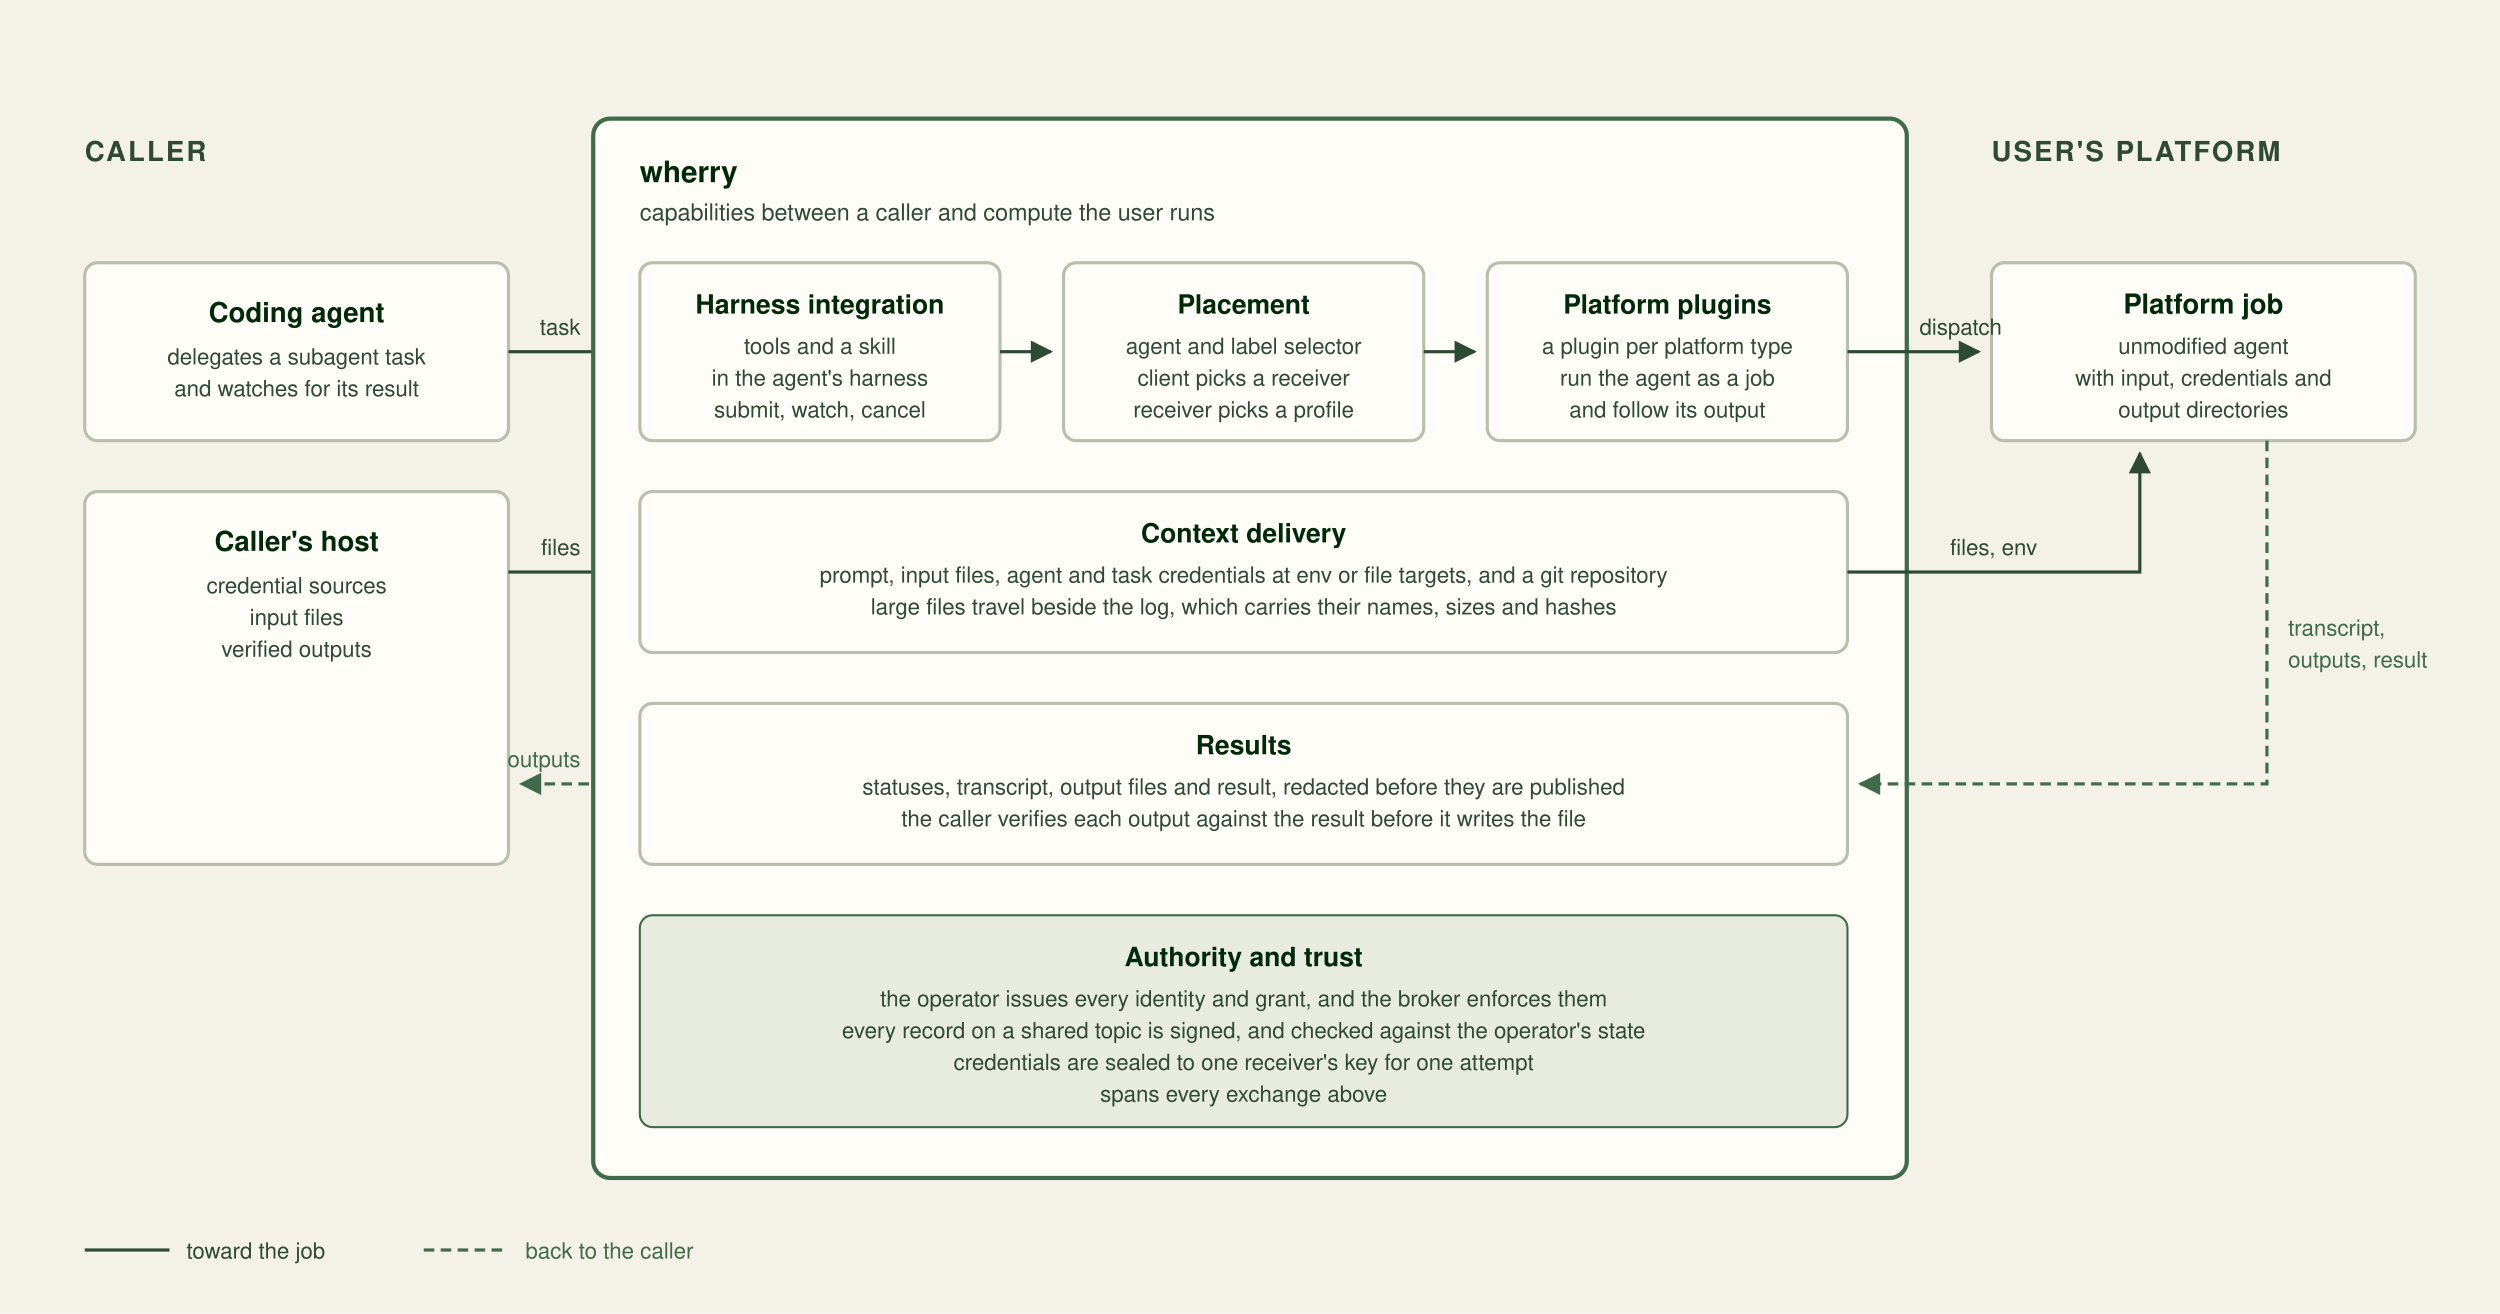
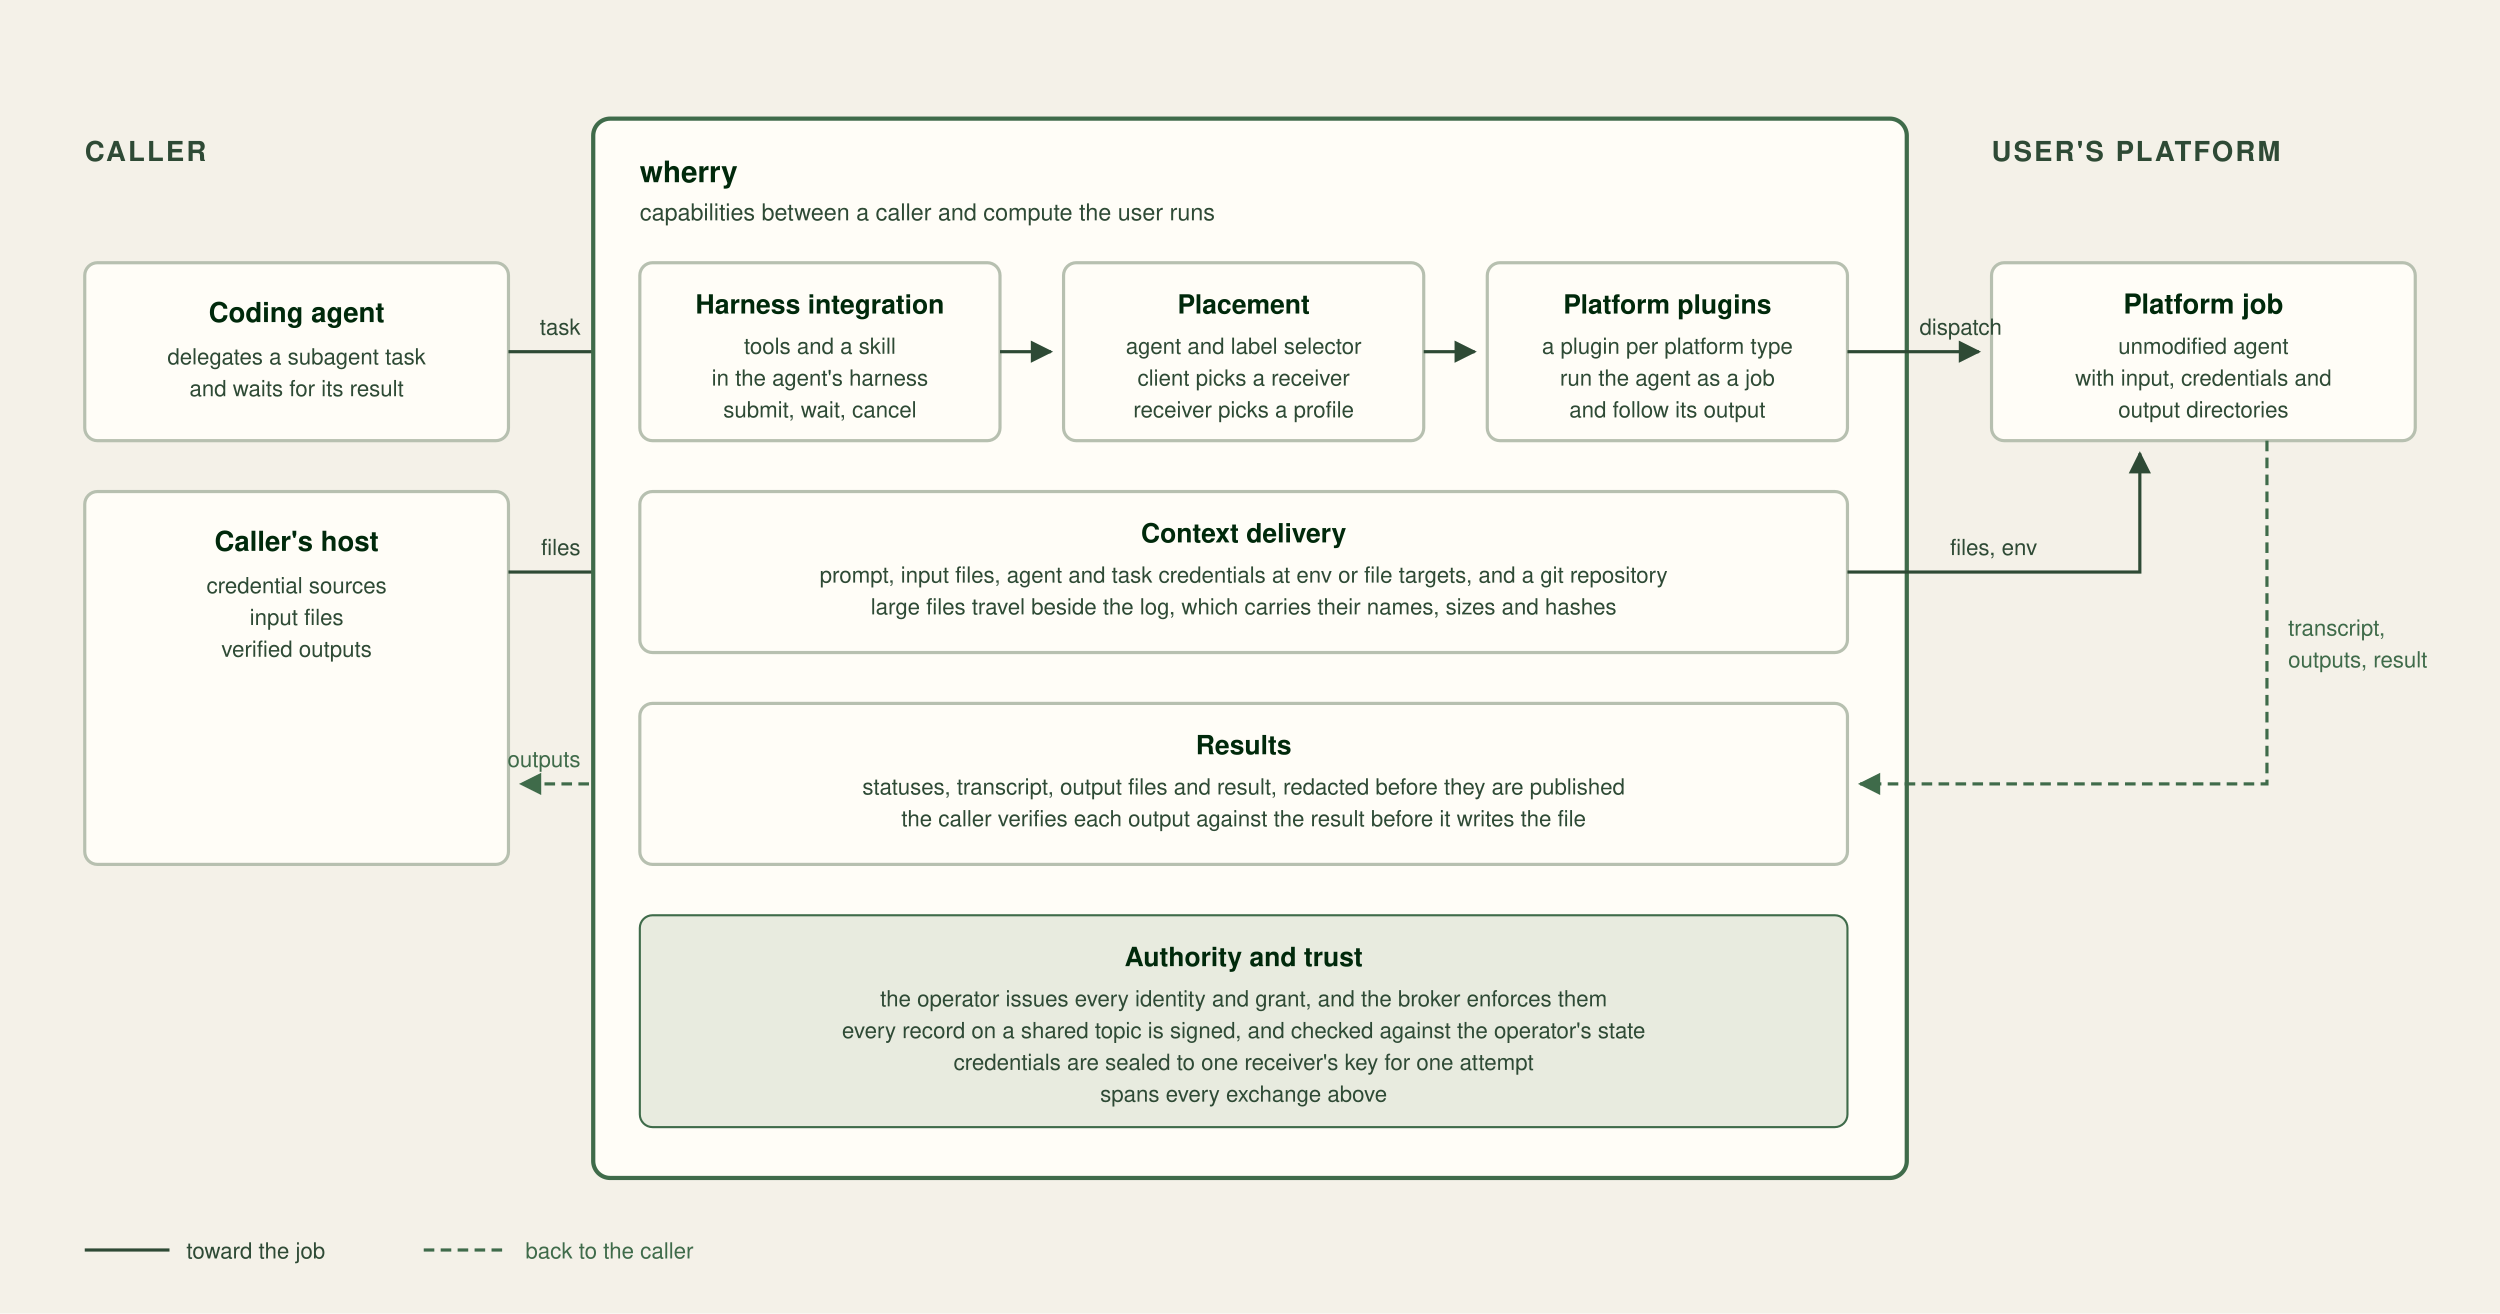
<svg xmlns="http://www.w3.org/2000/svg" viewBox="0 0 1180 620" font-family="Outfit, ui-sans-serif, system-ui, -apple-system, 'Segoe UI', Helvetica, Arial, sans-serif" role="img" aria-labelledby="title desc">
  <defs>
    <marker id="arrow" viewBox="0 0 10 10" refX="9" refY="5" markerWidth="7" markerHeight="7" orient="auto-start-reverse">
      <path d="M 0 0 L 10 5 L 0 10 z" fill="#2e4a35" />
    </marker>
    <marker id="arrow-back" viewBox="0 0 10 10" refX="9" refY="5" markerWidth="7" markerHeight="7" orient="auto-start-reverse">
      <path d="M 0 0 L 10 5 L 0 10 z" fill="#3f6b4a" />
    </marker>
  </defs>
  <rect width="1180" height="620" fill="#f4f1e8" />
  <text x="40" y="76" font-size="13" font-weight="600" fill="#2e4a35" letter-spacing="1">CALLER</text>
  <g font-size="13" fill="#00290b">
    <rect x="40" y="124" width="200" height="84" rx="6" fill="#fffdf7" stroke="#b7c0b0" stroke-width="1.5" />
    <text x="140" y="152" text-anchor="middle" font-weight="600">Coding agent</text>
    <text x="140" y="172" text-anchor="middle" font-size="10.5" fill="#2e4a35">delegates a subagent task</text>
-     <text x="140" y="187" text-anchor="middle" font-size="10.5" fill="#2e4a35">and watches for its result</text>
+     <text x="140" y="187" text-anchor="middle" font-size="10.5" fill="#2e4a35">and waits for its result</text>
    <rect x="40" y="232" width="200" height="176" rx="6" fill="#fffdf7" stroke="#b7c0b0" stroke-width="1.5" />
    <text x="140" y="260" text-anchor="middle" font-weight="600">Caller's host</text>
    <text x="140" y="280" text-anchor="middle" font-size="10.5" fill="#2e4a35">credential sources</text>
    <text x="140" y="295" text-anchor="middle" font-size="10.5" fill="#2e4a35">input files</text>
    <text x="140" y="310" text-anchor="middle" font-size="10.5" fill="#2e4a35">verified outputs</text>
  </g>
  <path d="M 240 166 H 296" stroke="#2e4a35" stroke-width="1.5" fill="none" marker-end="url(#arrow)" />
  <text x="274" y="158" text-anchor="end" font-size="10.5" fill="#2e4a35">task</text>
  <path d="M 240 270 H 296" stroke="#2e4a35" stroke-width="1.5" fill="none" marker-end="url(#arrow)" />
  <text x="274" y="262" text-anchor="end" font-size="10.5" fill="#2e4a35">files</text>
  <path d="M 302 370 H 246" stroke="#3f6b4a" stroke-width="1.5" stroke-dasharray="5 3" fill="none" marker-end="url(#arrow-back)" />
  <text x="274" y="362" text-anchor="end" font-size="10.5" fill="#3f6b4a">outputs</text>
  <rect x="280" y="56" width="620" height="500" rx="8" fill="#fffdf7" stroke="#3f6b4a" stroke-width="2" />
  <text x="302" y="86" font-size="14" font-weight="700" fill="#00290b">wherry</text>
  <text x="302" y="104" font-size="11" fill="#2e4a35">capabilities between a caller and compute the user runs</text>
  <g font-size="12.5" fill="#00290b">
    <rect x="302" y="124" width="170" height="84" rx="6" fill="#fffdf7" stroke="#b7c0b0" stroke-width="1.5" />
    <text x="387" y="148" text-anchor="middle" font-weight="600">Harness integration</text>
    <text x="387" y="167" text-anchor="middle" font-size="10.5" fill="#2e4a35">tools and a skill</text>
    <text x="387" y="182" text-anchor="middle" font-size="10.5" fill="#2e4a35">in the agent's harness</text>
-     <text x="387" y="197" text-anchor="middle" font-size="10.5" fill="#2e4a35">submit, watch, cancel</text>
+     <text x="387" y="197" text-anchor="middle" font-size="10.5" fill="#2e4a35">submit, wait, cancel</text>
    <rect x="502" y="124" width="170" height="84" rx="6" fill="#fffdf7" stroke="#b7c0b0" stroke-width="1.5" />
    <text x="587" y="148" text-anchor="middle" font-weight="600">Placement</text>
    <text x="587" y="167" text-anchor="middle" font-size="10.5" fill="#2e4a35">agent and label selector</text>
    <text x="587" y="182" text-anchor="middle" font-size="10.5" fill="#2e4a35">client picks a receiver</text>
    <text x="587" y="197" text-anchor="middle" font-size="10.5" fill="#2e4a35">receiver picks a profile</text>
    <rect x="702" y="124" width="170" height="84" rx="6" fill="#fffdf7" stroke="#b7c0b0" stroke-width="1.5" />
    <text x="787" y="148" text-anchor="middle" font-weight="600">Platform plugins</text>
    <text x="787" y="167" text-anchor="middle" font-size="10.5" fill="#2e4a35">a plugin per platform type</text>
    <text x="787" y="182" text-anchor="middle" font-size="10.5" fill="#2e4a35">run the agent as a job</text>
    <text x="787" y="197" text-anchor="middle" font-size="10.5" fill="#2e4a35">and follow its output</text>
    <rect x="302" y="232" width="570" height="76" rx="6" fill="#fffdf7" stroke="#b7c0b0" stroke-width="1.5" />
    <text x="587" y="256" text-anchor="middle" font-weight="600">Context delivery</text>
    <text x="587" y="275" text-anchor="middle" font-size="10.5" fill="#2e4a35">prompt, input files, agent and task credentials at env or file targets, and a git repository</text>
    <text x="587" y="290" text-anchor="middle" font-size="10.5" fill="#2e4a35">large files travel beside the log, which carries their names, sizes and hashes</text>
    <rect x="302" y="332" width="570" height="76" rx="6" fill="#fffdf7" stroke="#b7c0b0" stroke-width="1.5" />
    <text x="587" y="356" text-anchor="middle" font-weight="600">Results</text>
    <text x="587" y="375" text-anchor="middle" font-size="10.5" fill="#2e4a35">statuses, transcript, output files and result, redacted before they are published</text>
    <text x="587" y="390" text-anchor="middle" font-size="10.5" fill="#2e4a35">the caller verifies each output against the result before it writes the file</text>
    <rect x="302" y="432" width="570" height="100" rx="6" fill="#e8ebdf" stroke="#3f6b4a" stroke-width="1" />
    <text x="587" y="456" text-anchor="middle" font-weight="600">Authority and trust</text>
    <text x="587" y="475" text-anchor="middle" font-size="10.5" fill="#2e4a35">the operator issues every identity and grant, and the broker enforces them</text>
    <text x="587" y="490" text-anchor="middle" font-size="10.5" fill="#2e4a35">every record on a shared topic is signed, and checked against the operator's state</text>
    <text x="587" y="505" text-anchor="middle" font-size="10.5" fill="#2e4a35">credentials are sealed to one receiver's key for one attempt</text>
    <text x="587" y="520" text-anchor="middle" font-size="10.5" fill="#2e4a35">spans every exchange above</text>
  </g>
  <path d="M 472 166 H 496" stroke="#2e4a35" stroke-width="1.5" fill="none" marker-end="url(#arrow)" />
  <path d="M 672 166 H 696" stroke="#2e4a35" stroke-width="1.5" fill="none" marker-end="url(#arrow)" />
  <text x="940" y="76" font-size="13" font-weight="600" fill="#2e4a35" letter-spacing="1">USER'S PLATFORM</text>
  <g font-size="13" fill="#00290b">
    <rect x="940" y="124" width="200" height="84" rx="6" fill="#fffdf7" stroke="#b7c0b0" stroke-width="1.5" />
    <text x="1040" y="148" text-anchor="middle" font-weight="600">Platform job</text>
    <text x="1040" y="167" text-anchor="middle" font-size="10.5" fill="#2e4a35">unmodified agent</text>
    <text x="1040" y="182" text-anchor="middle" font-size="10.5" fill="#2e4a35">with input, credentials and</text>
    <text x="1040" y="197" text-anchor="middle" font-size="10.5" fill="#2e4a35">output directories</text>
  </g>
  <path d="M 872 166 H 934" stroke="#2e4a35" stroke-width="1.5" fill="none" marker-end="url(#arrow)" />
  <text x="906" y="158" text-anchor="start" font-size="10.5" fill="#2e4a35">dispatch</text>
  <path d="M 872 270 H 1010 V 214" stroke="#2e4a35" stroke-width="1.5" fill="none" marker-end="url(#arrow)" />
  <text x="941" y="262" text-anchor="middle" font-size="10.5" fill="#2e4a35">files, env</text>
  <path d="M 1070 208 V 370 H 878" stroke="#3f6b4a" stroke-width="1.5" stroke-dasharray="5 3" fill="none" marker-end="url(#arrow-back)" />
  <text x="1080" y="300" font-size="10.5" fill="#3f6b4a">transcript,</text>
  <text x="1080" y="315" font-size="10.5" fill="#3f6b4a">outputs, result</text>
  <g font-size="10.5" fill="#2e4a35">
    <line x1="40" y1="590" x2="80" y2="590" stroke="#2e4a35" stroke-width="1.5" />
    <text x="88" y="594">toward the job</text>
    <line x1="200" y1="590" x2="240" y2="590" stroke="#3f6b4a" stroke-width="1.5" stroke-dasharray="5 3" />
    <text x="248" y="594" fill="#3f6b4a">back to the caller</text>
  </g>
</svg>
